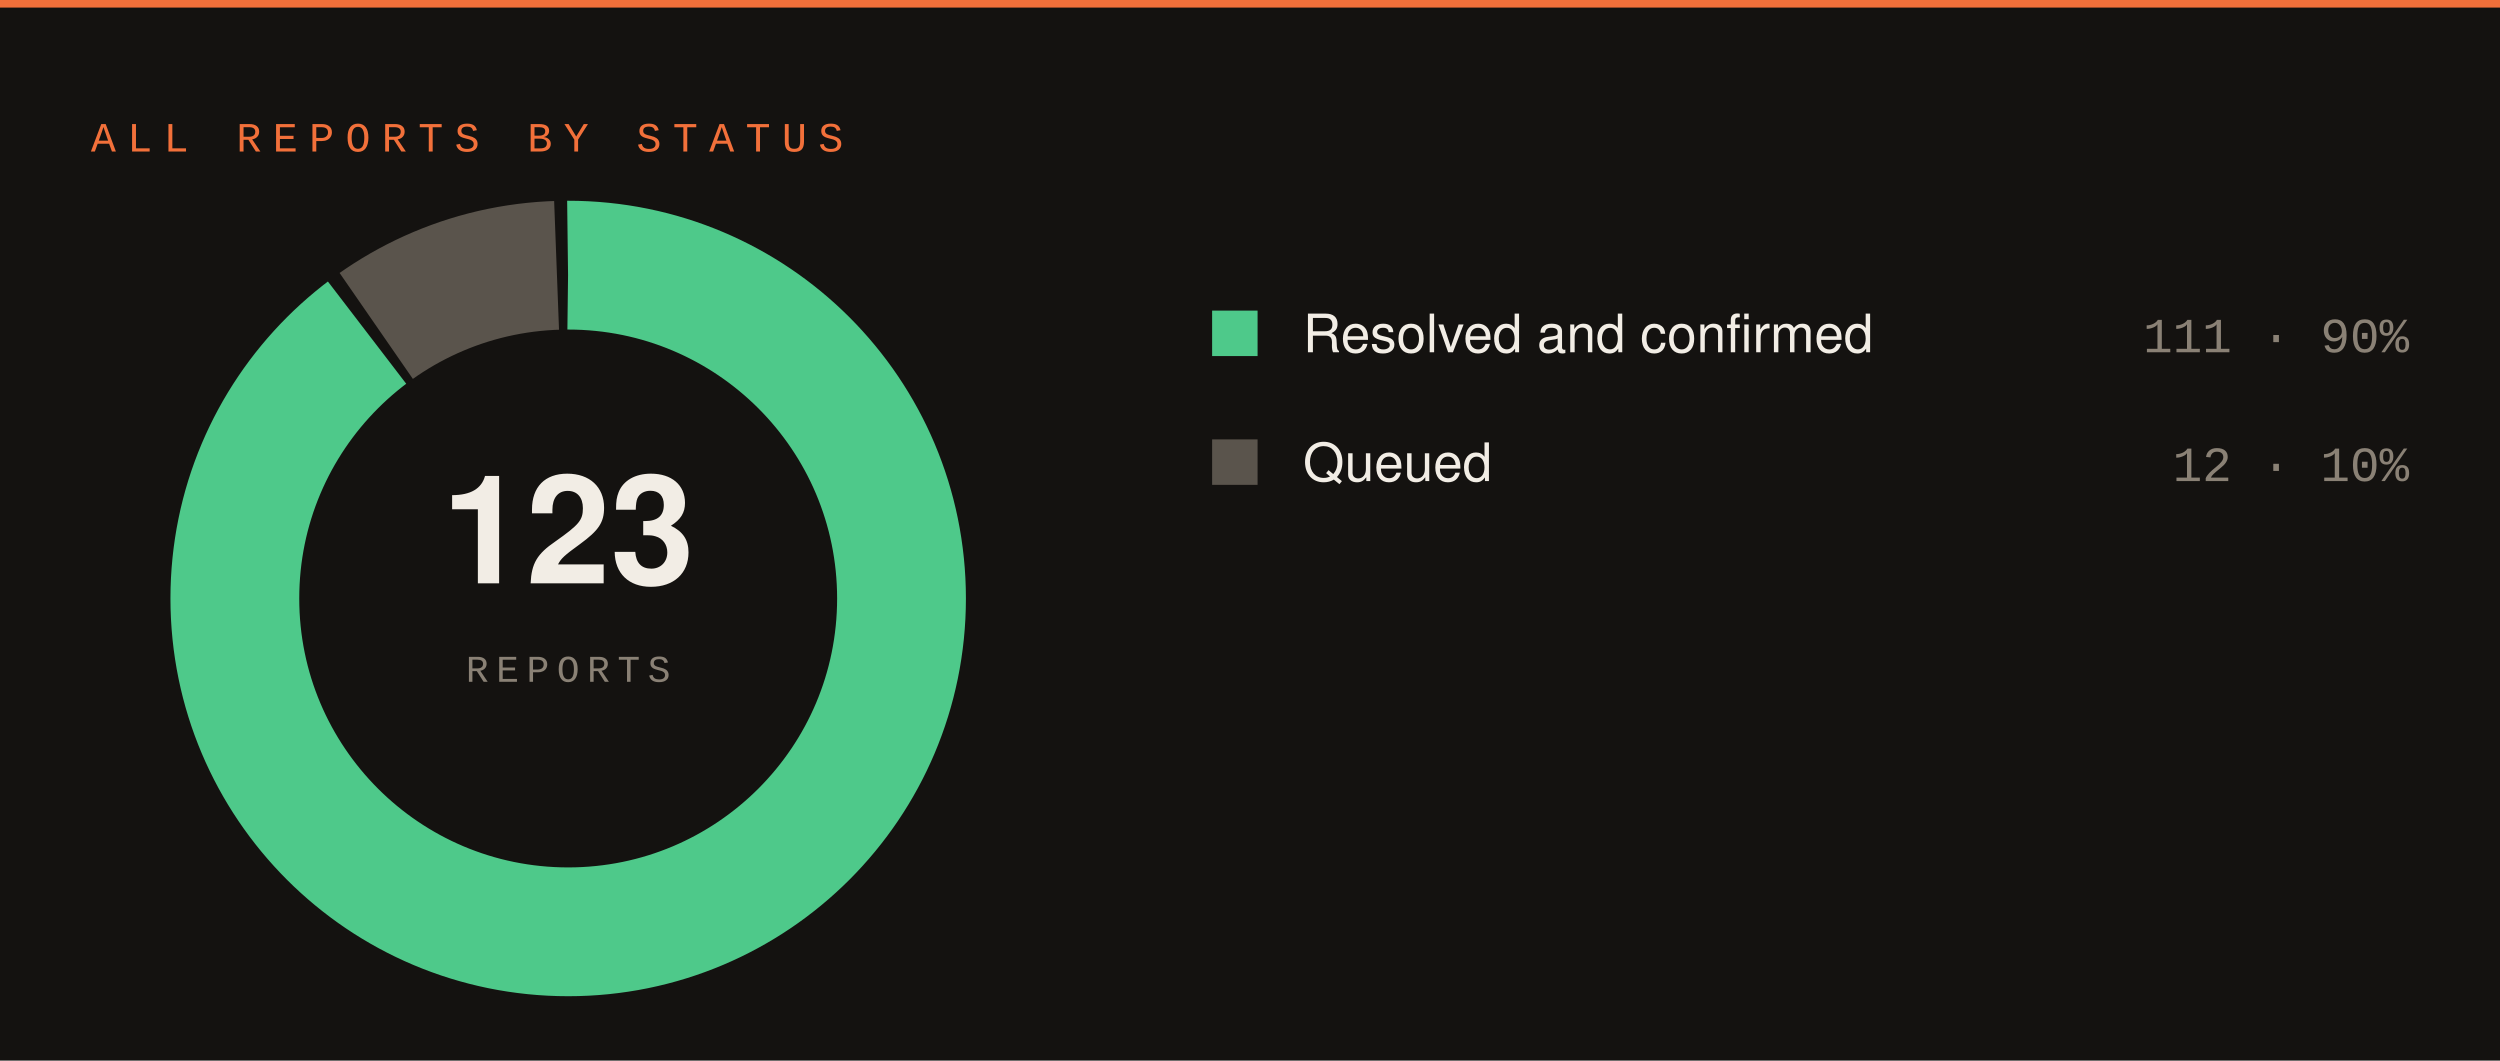
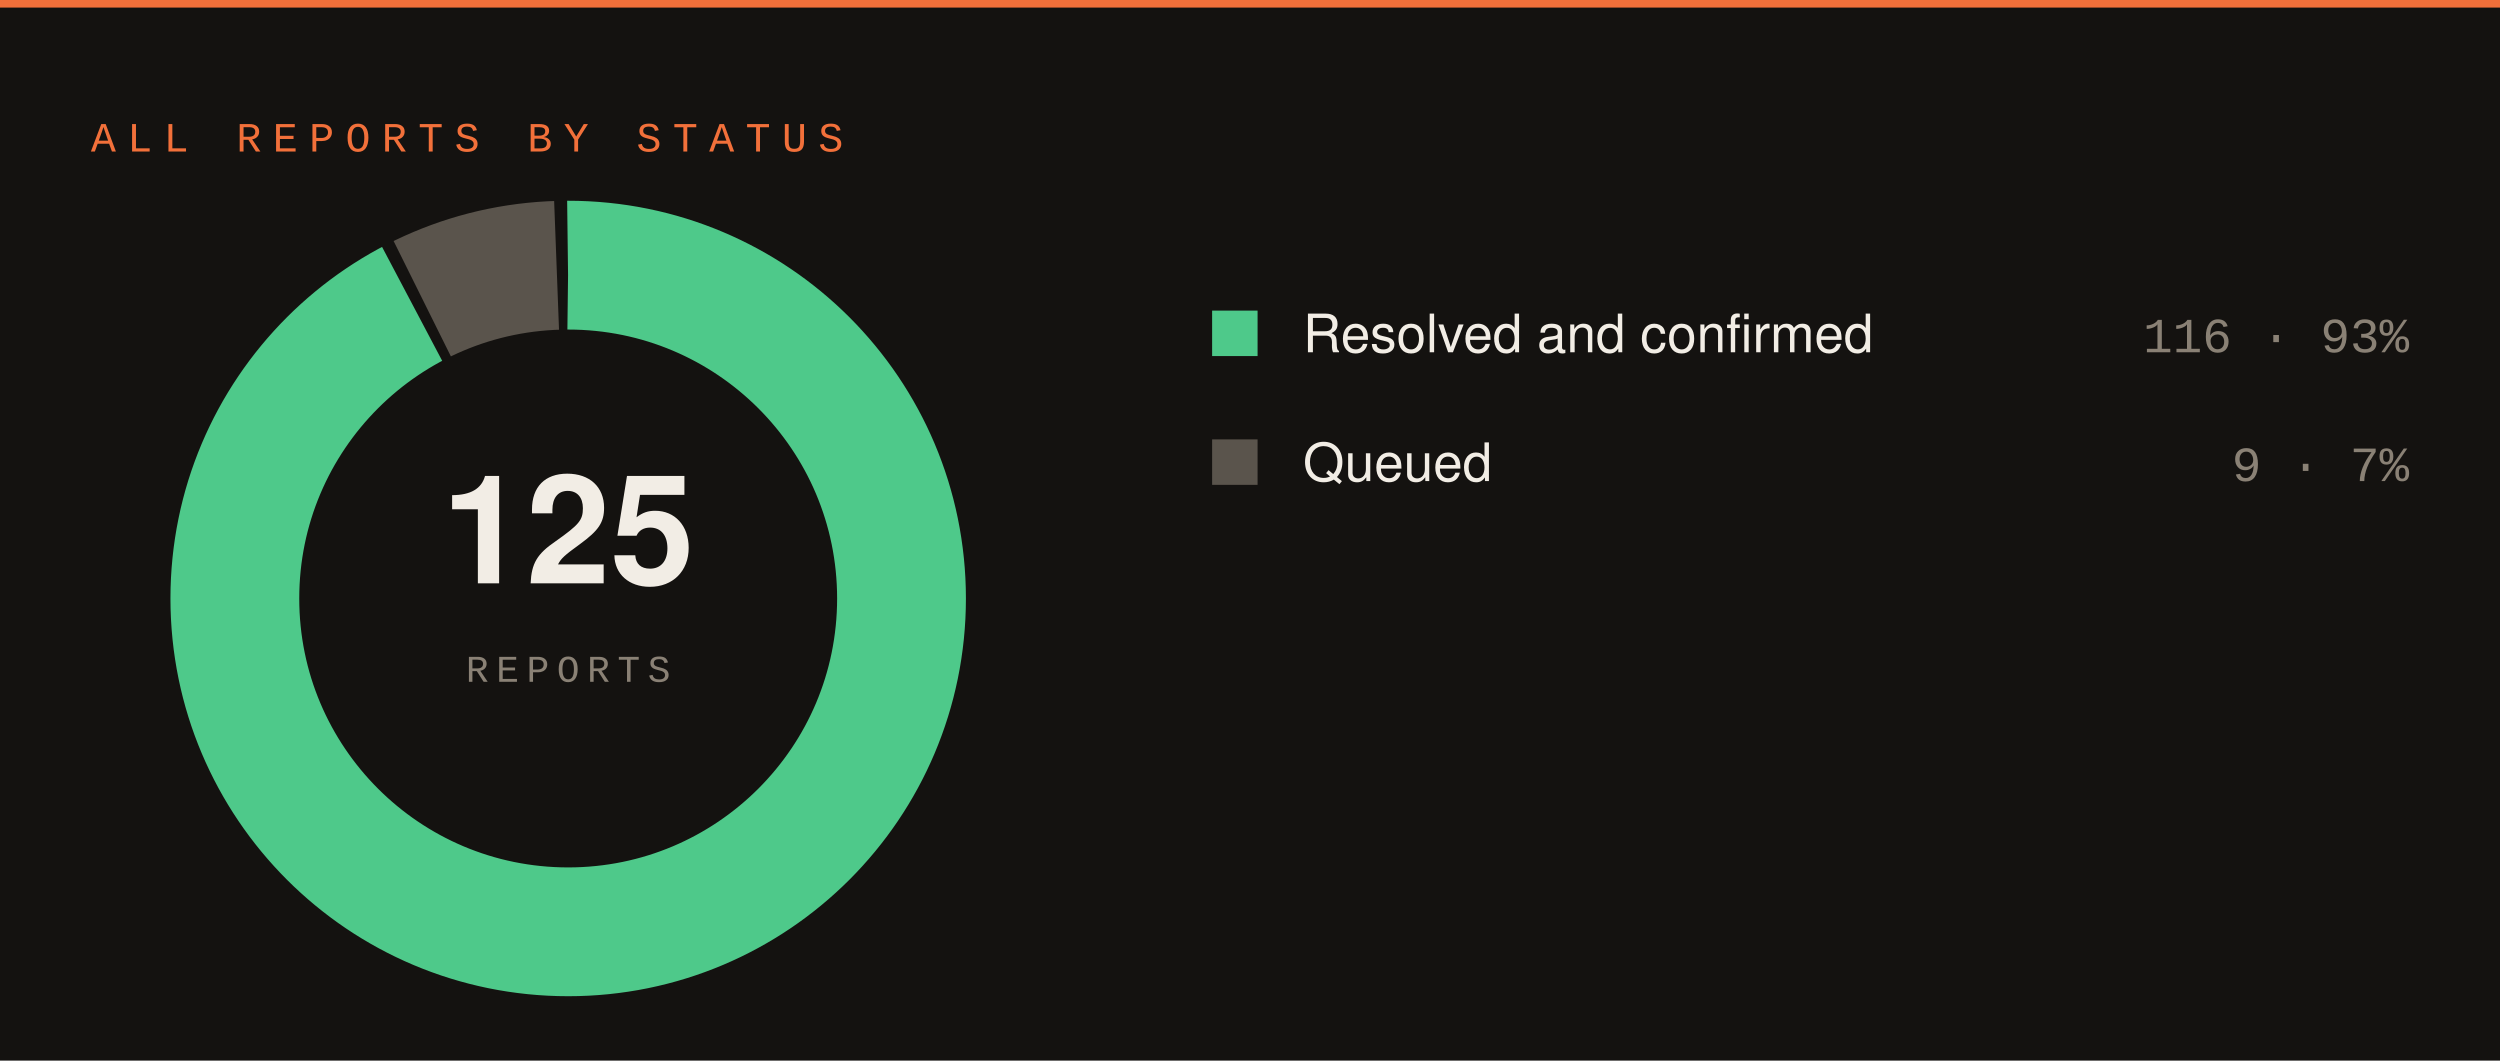
<svg xmlns="http://www.w3.org/2000/svg" width="660" height="280" viewBox="0 0 660 280">
  <rect width="660" height="280" fill="#141210" />
  <rect x="0" y="0" width="660" height="2" fill="#f2703a" />
  <text x="24" y="40" font-family="SFMono-Regular,Consolas,Liberation Mono,monospace" font-size="11" letter-spacing="3" fill="#f2703a">ALL REPORTS BY STATUS</text>
-   <circle cx="150" cy="158" r="88" fill="none" stroke="#4ec98a" stroke-width="34" stroke-dasharray="495.98 56.94" stroke-dashoffset="-0.00" transform="rotate(-90 150 158)" />
-   <circle cx="150" cy="158" r="88" fill="none" stroke="#5a544c" stroke-width="34" stroke-dasharray="50.94 501.98" stroke-dashoffset="-498.98" transform="rotate(-90 150 158)" />
-   <text x="150" y="154" font-family="-apple-system,Segoe UI,Helvetica,Arial,sans-serif" font-size="40" font-weight="700" fill="#f2ede5" text-anchor="middle">123</text>
+   <circle cx="150" cy="158" r="88" fill="none" stroke="#4ec98a" stroke-width="34" stroke-dasharray="510.11 42.81" stroke-dashoffset="-0.00" transform="rotate(-90 150 158)" />
+   <circle cx="150" cy="158" r="88" fill="none" stroke="#5a544c" stroke-width="34" stroke-dasharray="36.81 516.11" stroke-dashoffset="-513.11" transform="rotate(-90 150 158)" />
+   <text x="150" y="154" font-family="-apple-system,Segoe UI,Helvetica,Arial,sans-serif" font-size="40" font-weight="700" fill="#f2ede5" text-anchor="middle">125</text>
  <text x="150" y="180" font-family="SFMono-Regular,Consolas,Liberation Mono,monospace" font-size="10" letter-spacing="2" fill="#8a8175" text-anchor="middle">REPORTS</text>
  <rect x="320" y="82" width="12" height="12" fill="#4ec98a" />
  <text x="344" y="93" font-family="-apple-system,Segoe UI,Helvetica,Arial,sans-serif" font-size="14" fill="#f2ede5">Resolved and confirmed</text>
-   <text x="636" y="93" font-family="SFMono-Regular,Consolas,Liberation Mono,monospace" font-size="13" fill="#8a8175" text-anchor="end">111 · 90%</text>
+   <text x="636" y="93" font-family="SFMono-Regular,Consolas,Liberation Mono,monospace" font-size="13" fill="#8a8175" text-anchor="end">116 · 93%</text>
  <rect x="320" y="116" width="12" height="12" fill="#5a544c" />
  <text x="344" y="127" font-family="-apple-system,Segoe UI,Helvetica,Arial,sans-serif" font-size="14" fill="#f2ede5">Queued</text>
-   <text x="636" y="127" font-family="SFMono-Regular,Consolas,Liberation Mono,monospace" font-size="13" fill="#8a8175" text-anchor="end">12 · 10%</text>
+   <text x="636" y="127" font-family="SFMono-Regular,Consolas,Liberation Mono,monospace" font-size="13" fill="#8a8175" text-anchor="end">9 · 7%</text>
</svg>
